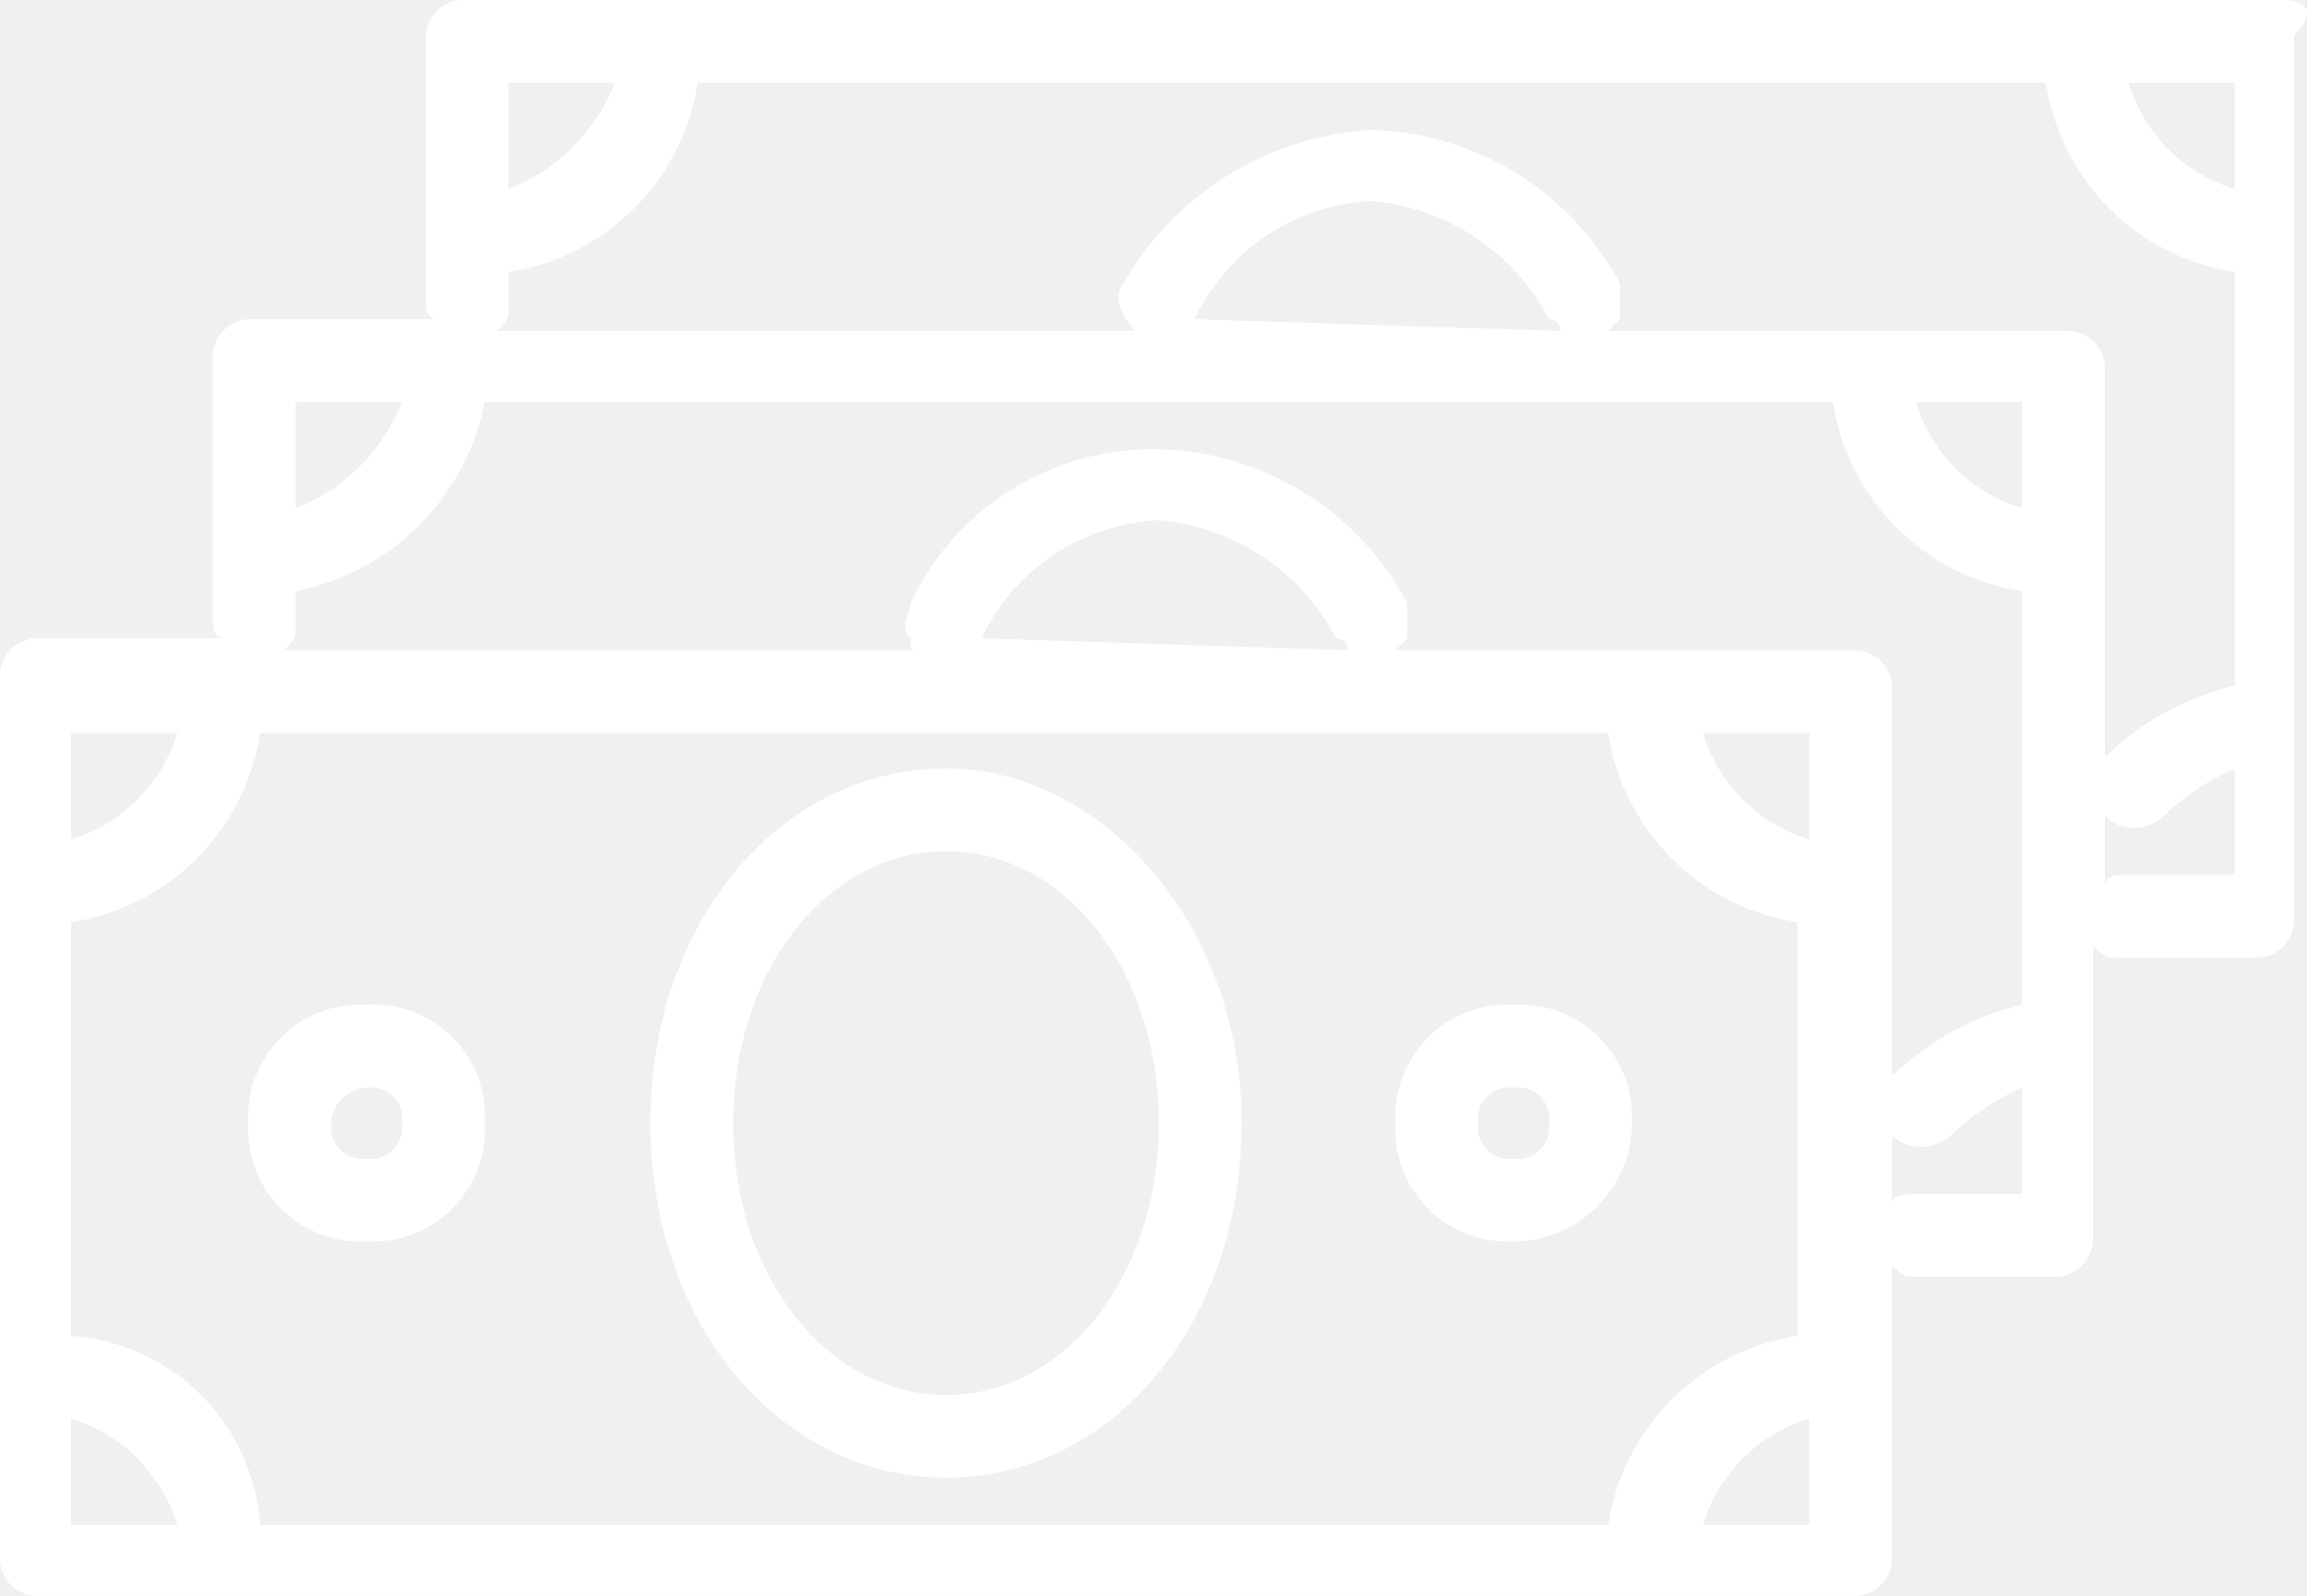
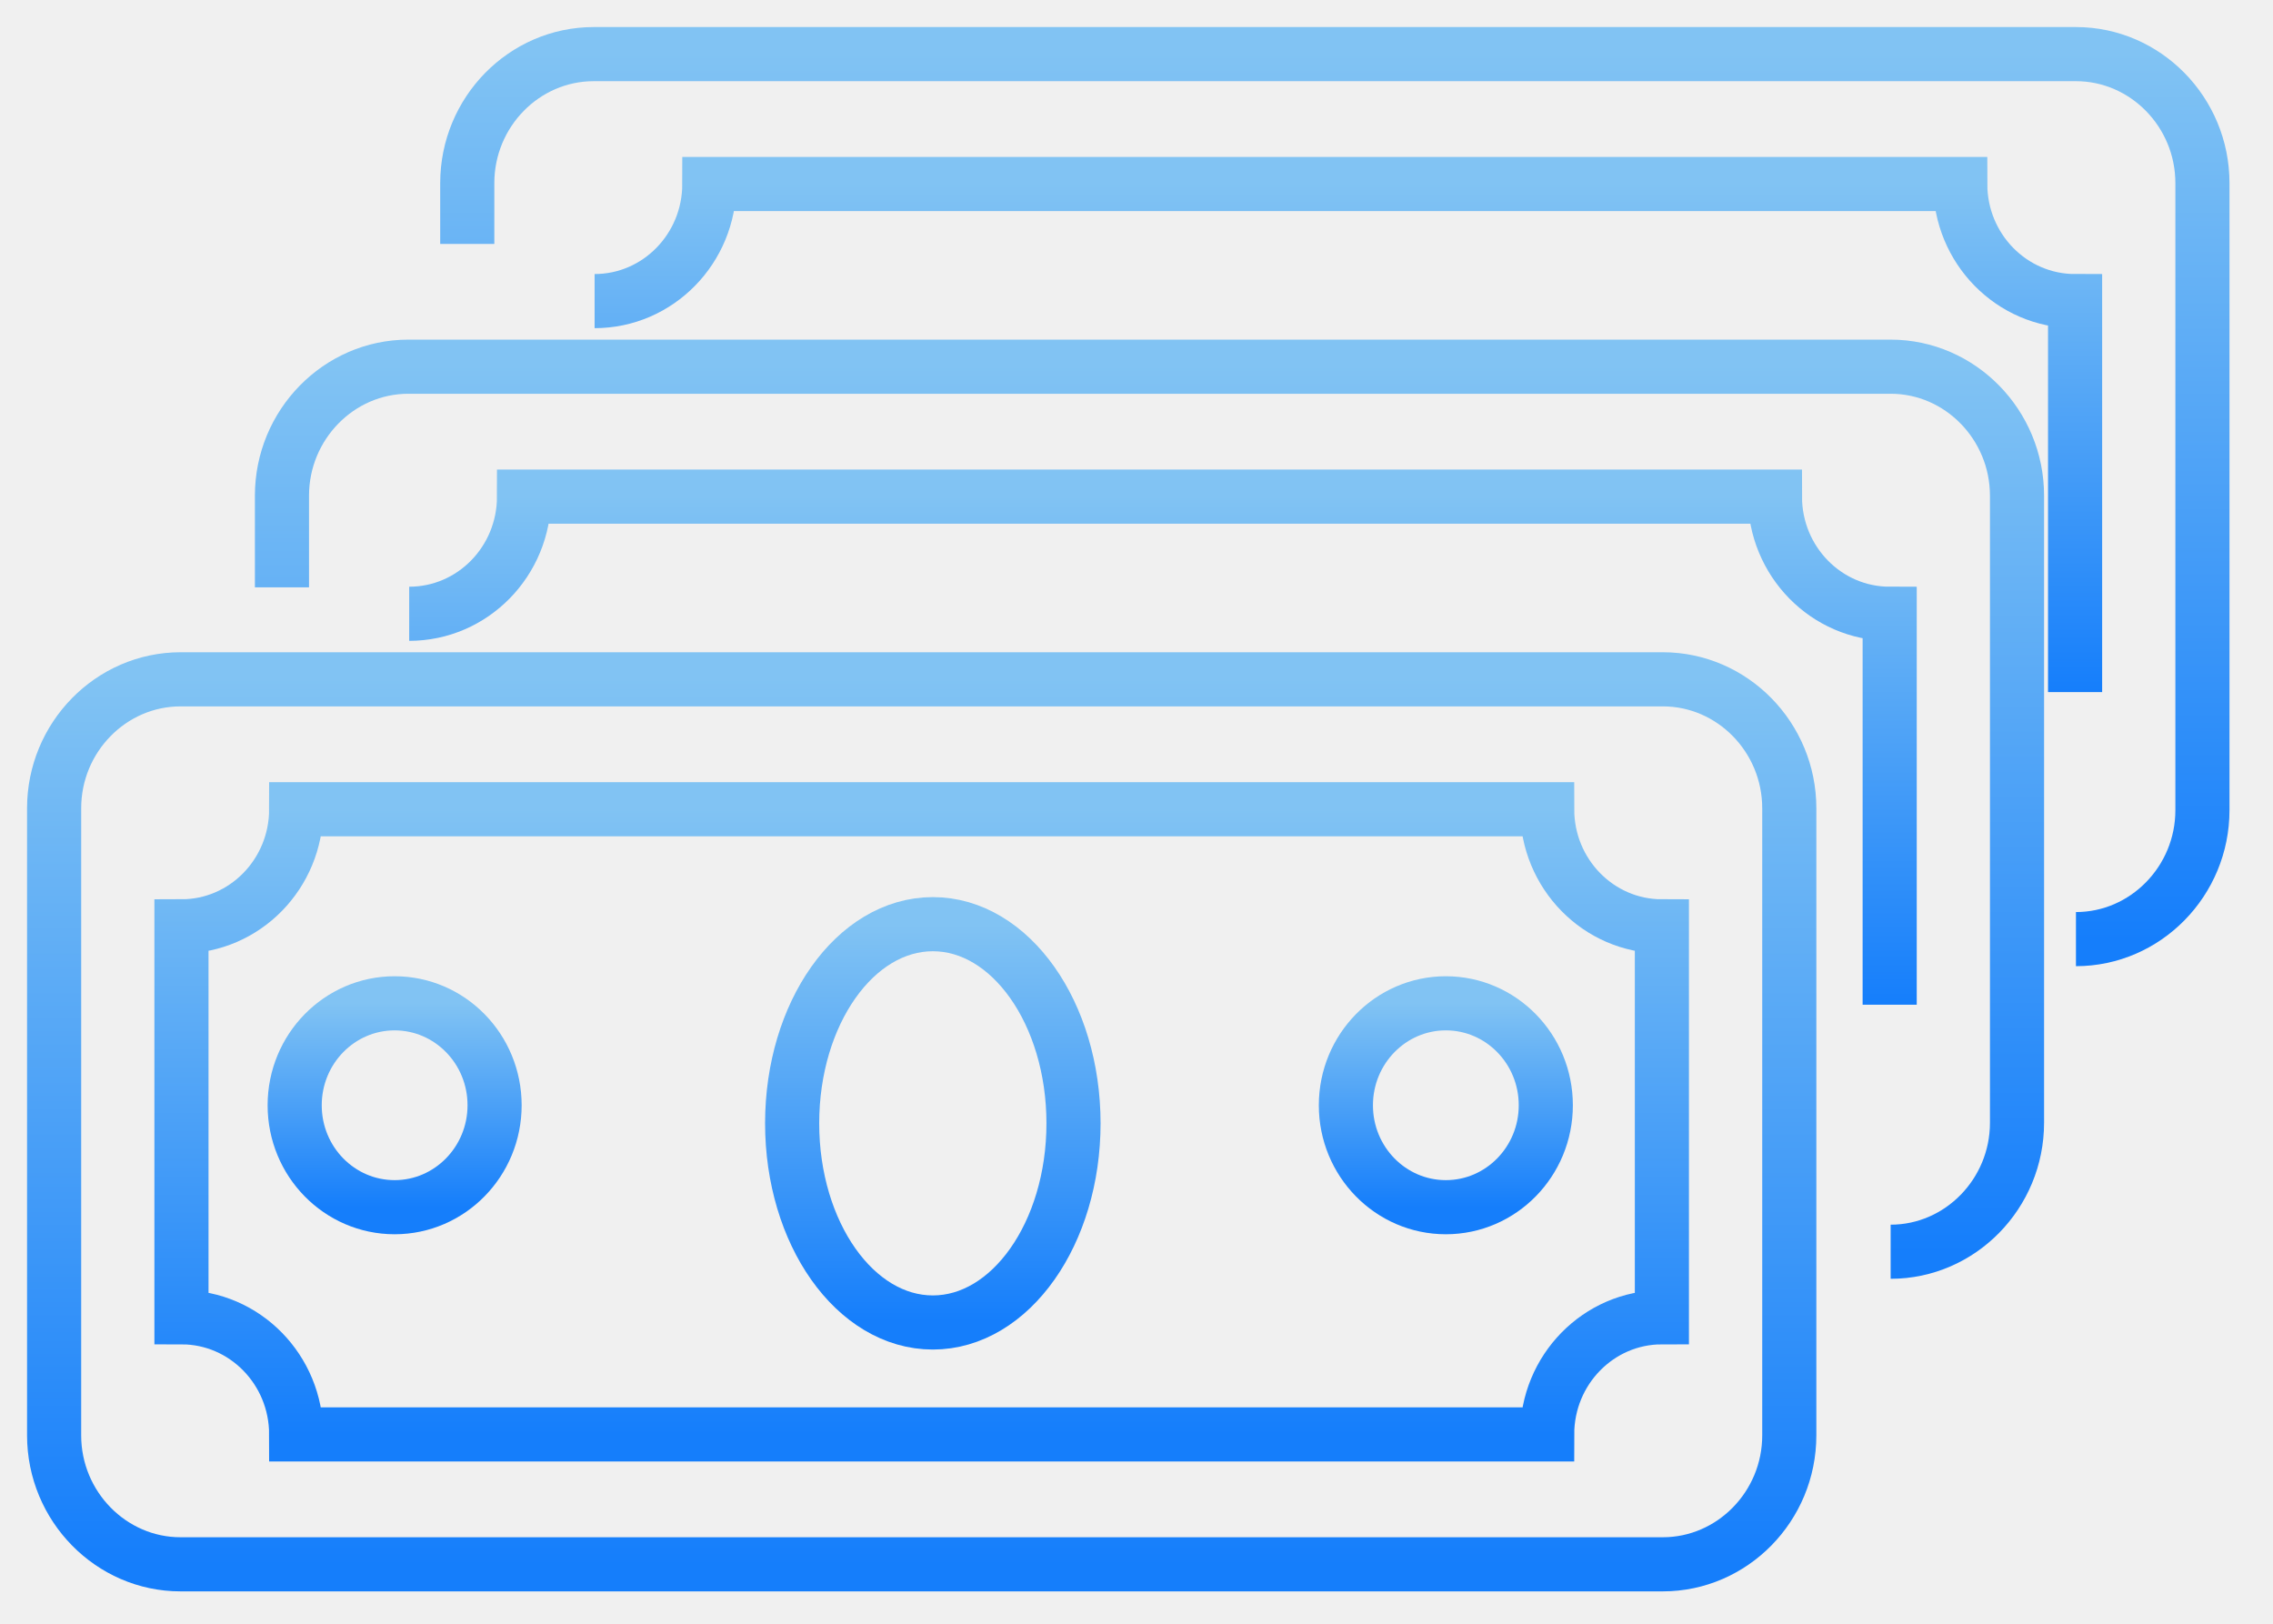
- <svg xmlns="http://www.w3.org/2000/svg" width="41.186" height="28.5" viewBox="0 0 41.186 28.5">
+ <svg xmlns="http://www.w3.org/2000/svg" width="42" height="30" viewBox="0 0 42 30">
  <defs>
-     <style>
-             .cls-1{fill:#fff}
-         </style>
+     <linearGradient id="1153f9f4da" x1="50%" x2="50%" y1="0%" y2="100%">
+       <stop offset="0%" stop-color="#81C3F3" />
+       <stop offset="100%" stop-color="#157EFB" />
+     </linearGradient>
+     <linearGradient id="gmr4wcmmab" x1="50%" x2="50%" y1="0%" y2="100%">
+       <stop offset="0%" stop-color="#81C3F3" />
+       <stop offset="100%" stop-color="#157EFB" />
+     </linearGradient>
+     <linearGradient id="98fo61zqvc" x1="50%" x2="50%" y1="0%" y2="100%">
+       <stop offset="0%" stop-color="#81C3F3" />
+       <stop offset="100%" stop-color="#157EFB" />
+     </linearGradient>
+     <linearGradient id="m48jm6fqjd" x1="50%" x2="50%" y1="0%" y2="100%">
+       <stop offset="0%" stop-color="#81C3F3" />
+       <stop offset="100%" stop-color="#157EFB" />
+     </linearGradient>
+     <linearGradient id="9cupb79hae" x1="50%" x2="50%" y1="0%" y2="100%">
+       <stop offset="0%" stop-color="#81C3F3" />
+       <stop offset="100%" stop-color="#157EFB" />
+     </linearGradient>
+     <linearGradient id="2lp7bohpkf" x1="50%" x2="50%" y1="0%" y2="100%">
+       <stop offset="0%" stop-color="#81C3F3" />
+       <stop offset="100%" stop-color="#157EFB" />
+     </linearGradient>
+     <linearGradient id="pc1mxvjpkg" x1="50%" x2="50%" y1="0%" y2="100%">
+       <stop offset="0%" stop-color="#81C3F3" />
+       <stop offset="100%" stop-color="#157EFB" />
+     </linearGradient>
  </defs>
-   <g id="myinvest_2" transform="translate(-1 -4.8)">
-     <path id="Path_3436" d="M41.744 4.8H9.233a.674.674 0 0 0-.633.633v4.644c0 .211 0 .422.211.422H5.433a.674.674 0 0 0-.633.633v4.644c0 .211 0 .422.211.422H1.633a.674.674 0 0 0-.633.635v15.834a.674.674 0 0 0 .633.633h32.511a.674.674 0 0 0 .633-.633v-5.278c.211.211.211.211.422.211h2.533a.674.674 0 0 0 .633-.633v-5.278c.211.211.211.211.422.211h2.533a.674.674 0 0 0 .633-.633V5.433c.425-.422.214-.633-.209-.633zM10.078 8.178v-1.9h1.9a3.359 3.359 0 0 1-1.9 1.9zm30.822 0a2.855 2.855 0 0 1-1.9-1.9h1.9zM22.322 10.5a3.7 3.7 0 0 1 3.167-2.111 3.974 3.974 0 0 1 3.167 2.111.207.207 0 0 1 .211.211l-6.545-.211zM8.178 11.978a3.359 3.359 0 0 1-1.9 1.9v-1.9zm28.922 1.9a2.855 2.855 0 0 1-1.9-1.9h1.9zM18.522 16.2a3.7 3.7 0 0 1 3.167-2.111 3.974 3.974 0 0 1 3.167 2.111.207.207 0 0 1 .211.211l-6.545-.211zM2.267 30.133a2.855 2.855 0 0 1 1.9 1.9h-1.9zm0-1.478v-7.388a4.031 4.031 0 0 0 3.378-3.378h24.066a4.031 4.031 0 0 0 3.378 3.378v7.389a4.031 4.031 0 0 0-3.378 3.378H5.644a3.632 3.632 0 0 0-3.377-3.378zM33.3 19.789a2.855 2.855 0 0 1-1.9-1.9h1.9zm-29.133-1.9a2.855 2.855 0 0 1-1.9 1.9v-1.9zM31.4 32.033a2.855 2.855 0 0 1 1.9-1.9v1.9zm3.378-14.989a.674.674 0 0 0-.633-.633h-8.234l.211-.211v-.633a5.169 5.169 0 0 0-4.433-2.744 4.779 4.779 0 0 0-4.433 2.744c0 .211-.211.422 0 .633 0 .211 0 .211.211.211h-11.4c.211-.211.211-.211.211-.422v-.633a4.282 4.282 0 0 0 3.378-3.378h24.066a4.031 4.031 0 0 0 3.378 3.378v7.389a5.032 5.032 0 0 0-2.322 1.267zm3.8-5.7a.674.674 0 0 0-.633-.633h-8.234l.211-.211v-.633a5.169 5.169 0 0 0-4.433-2.744 5.442 5.442 0 0 0-4.433 2.744c-.211.211 0 .633.211.844h-11.4c.211-.211.211-.211.211-.422v-.633a4.031 4.031 0 0 0 3.378-3.378h24.066A4.031 4.031 0 0 0 40.9 9.656v7.389a5.032 5.032 0 0 0-2.322 1.267zm-3.8 13.722a.654.654 0 0 0 .422.211.776.776 0 0 0 .633-.211 4.416 4.416 0 0 1 1.267-.844v1.9h-1.9c-.211 0-.422 0-.422.211zm3.8-5.7a.654.654 0 0 0 .422.211.776.776 0 0 0 .633-.211 4.416 4.416 0 0 1 1.267-.844v1.9H39c-.211 0-.422 0-.422.211z" class="cls-1" />
-     <path id="Path_3437" d="M11.778 11.3c-2.956 0-5.278 2.744-5.278 6.333s2.322 6.333 5.278 6.333 5.278-2.744 5.278-6.333-2.534-6.333-5.278-6.333zm0 1.478c2.111 0 3.8 2.111 3.8 4.856s-1.689 4.856-3.8 4.856-3.8-2.111-3.8-4.856 1.689-4.856 3.8-4.856z" class="cls-1" transform="translate(6.111 7.222)" />
-     <path id="Path_3438" d="M5.211 13.3A2 2 0 0 0 3.1 15.411a2 2 0 0 0 2.111 2.111 2 2 0 0 0 2.111-2.111A1.988 1.988 0 0 0 5.211 13.3zm0 1.478a.56.56 0 0 1 .633.633.56.56 0 0 1-.633.633.56.56 0 0 1-.633-.633.674.674 0 0 1 .633-.633z" class="cls-1" transform="translate(2.333 9.444)" />
-     <path id="Path_3439" d="M17.022 15.411a2 2 0 0 0-2.111-2.111 2 2 0 0 0-2.111 2.111 2 2 0 0 0 2.111 2.111 2.116 2.116 0 0 0 2.111-2.111zm-2.111-.633a.56.56 0 0 1 .633.633.56.56 0 0 1-.633.633.56.56 0 0 1-.633-.633.56.56 0 0 1 .633-.633z" class="cls-1" transform="translate(13.111 9.444)" />
+   <g fill="none" fill-rule="evenodd">
+     <g>
+       <g>
+         <path stroke="url(#1153f9f4da)" d="M29.725 27.902H2.335C1.052 27.902 0 26.83 0 25.52V13.933c0-1.31 1.051-2.382 2.336-2.382h27.39c1.285 0 2.336 1.072 2.336 2.382V25.52c0 1.31-1.051 2.382-2.337 2.382z" transform="translate(-1226 -25) translate(1227 26)" />
+         <path stroke="url(#gmr4wcmmab)" d="M27.588 13.951H4.473c0 1.195-.95 2.164-2.12 2.164v7.223c1.17 0 2.12.969 2.12 2.164h23.115c0-1.195.95-2.164 2.12-2.164v-7.223c-1.17 0-2.12-.969-2.12-2.164z" transform="translate(-1226 -25) translate(1227 26)" />
+         <path stroke="url(#98fo61zqvc)" d="M8.139 19.42c0 1.04-.828 1.884-1.847 1.884-1.02 0-1.847-.843-1.847-1.883s.827-1.884 1.847-1.884 1.847.843 1.847 1.884zM27.563 19.42c0 1.04-.827 1.884-1.847 1.884s-1.847-.843-1.847-1.883.828-1.884 1.847-1.884c1.02 0 1.847.843 1.847 1.884z" transform="translate(-1226 -25) translate(1227 26)" />
+         <path stroke="url(#m48jm6fqjd)" d="M18.836 19.754c0 2.032-1.164 3.68-2.599 3.68-1.436 0-2.6-1.648-2.6-3.68s1.164-3.679 2.6-3.679c1.435 0 2.599 1.647 2.599 3.68z" transform="translate(-1226 -25) translate(1227 26)" />
+         <path stroke="url(#9cupb79hae)" d="M4.21 9.852V8.158c0-1.31 1.05-2.383 2.335-2.383h27.39c1.284 0 2.335 1.072 2.335 2.383v11.586c0 1.31-1.05 2.383-2.335 2.383" transform="translate(-1226 -25) translate(1227 26)" />
+         <path stroke="url(#2lp7bohpkf)" d="M33.917 17.563V10.34c-1.17 0-2.12-.969-2.12-2.164H8.683c0 1.195-.95 2.164-2.122 2.164" transform="translate(-1226 -25) translate(1227 26)" />
+         <path stroke="url(#1153f9f4da)" d="M7.634 3.507V2.382C7.634 1.072 8.684 0 9.97 0h27.39c1.284 0 2.336 1.072 2.336 2.382v11.587c0 1.31-1.052 2.382-2.337 2.382" transform="translate(-1226 -25) translate(1227 26)" />
+         <path stroke="url(#pc1mxvjpkg)" d="M37.343 11.787V4.563c-1.172 0-2.122-.969-2.122-2.163H12.107c0 1.194-.95 2.163-2.12 2.163" transform="translate(-1226 -25) translate(1227 26)" />
+       </g>
+     </g>
  </g>
</svg>
